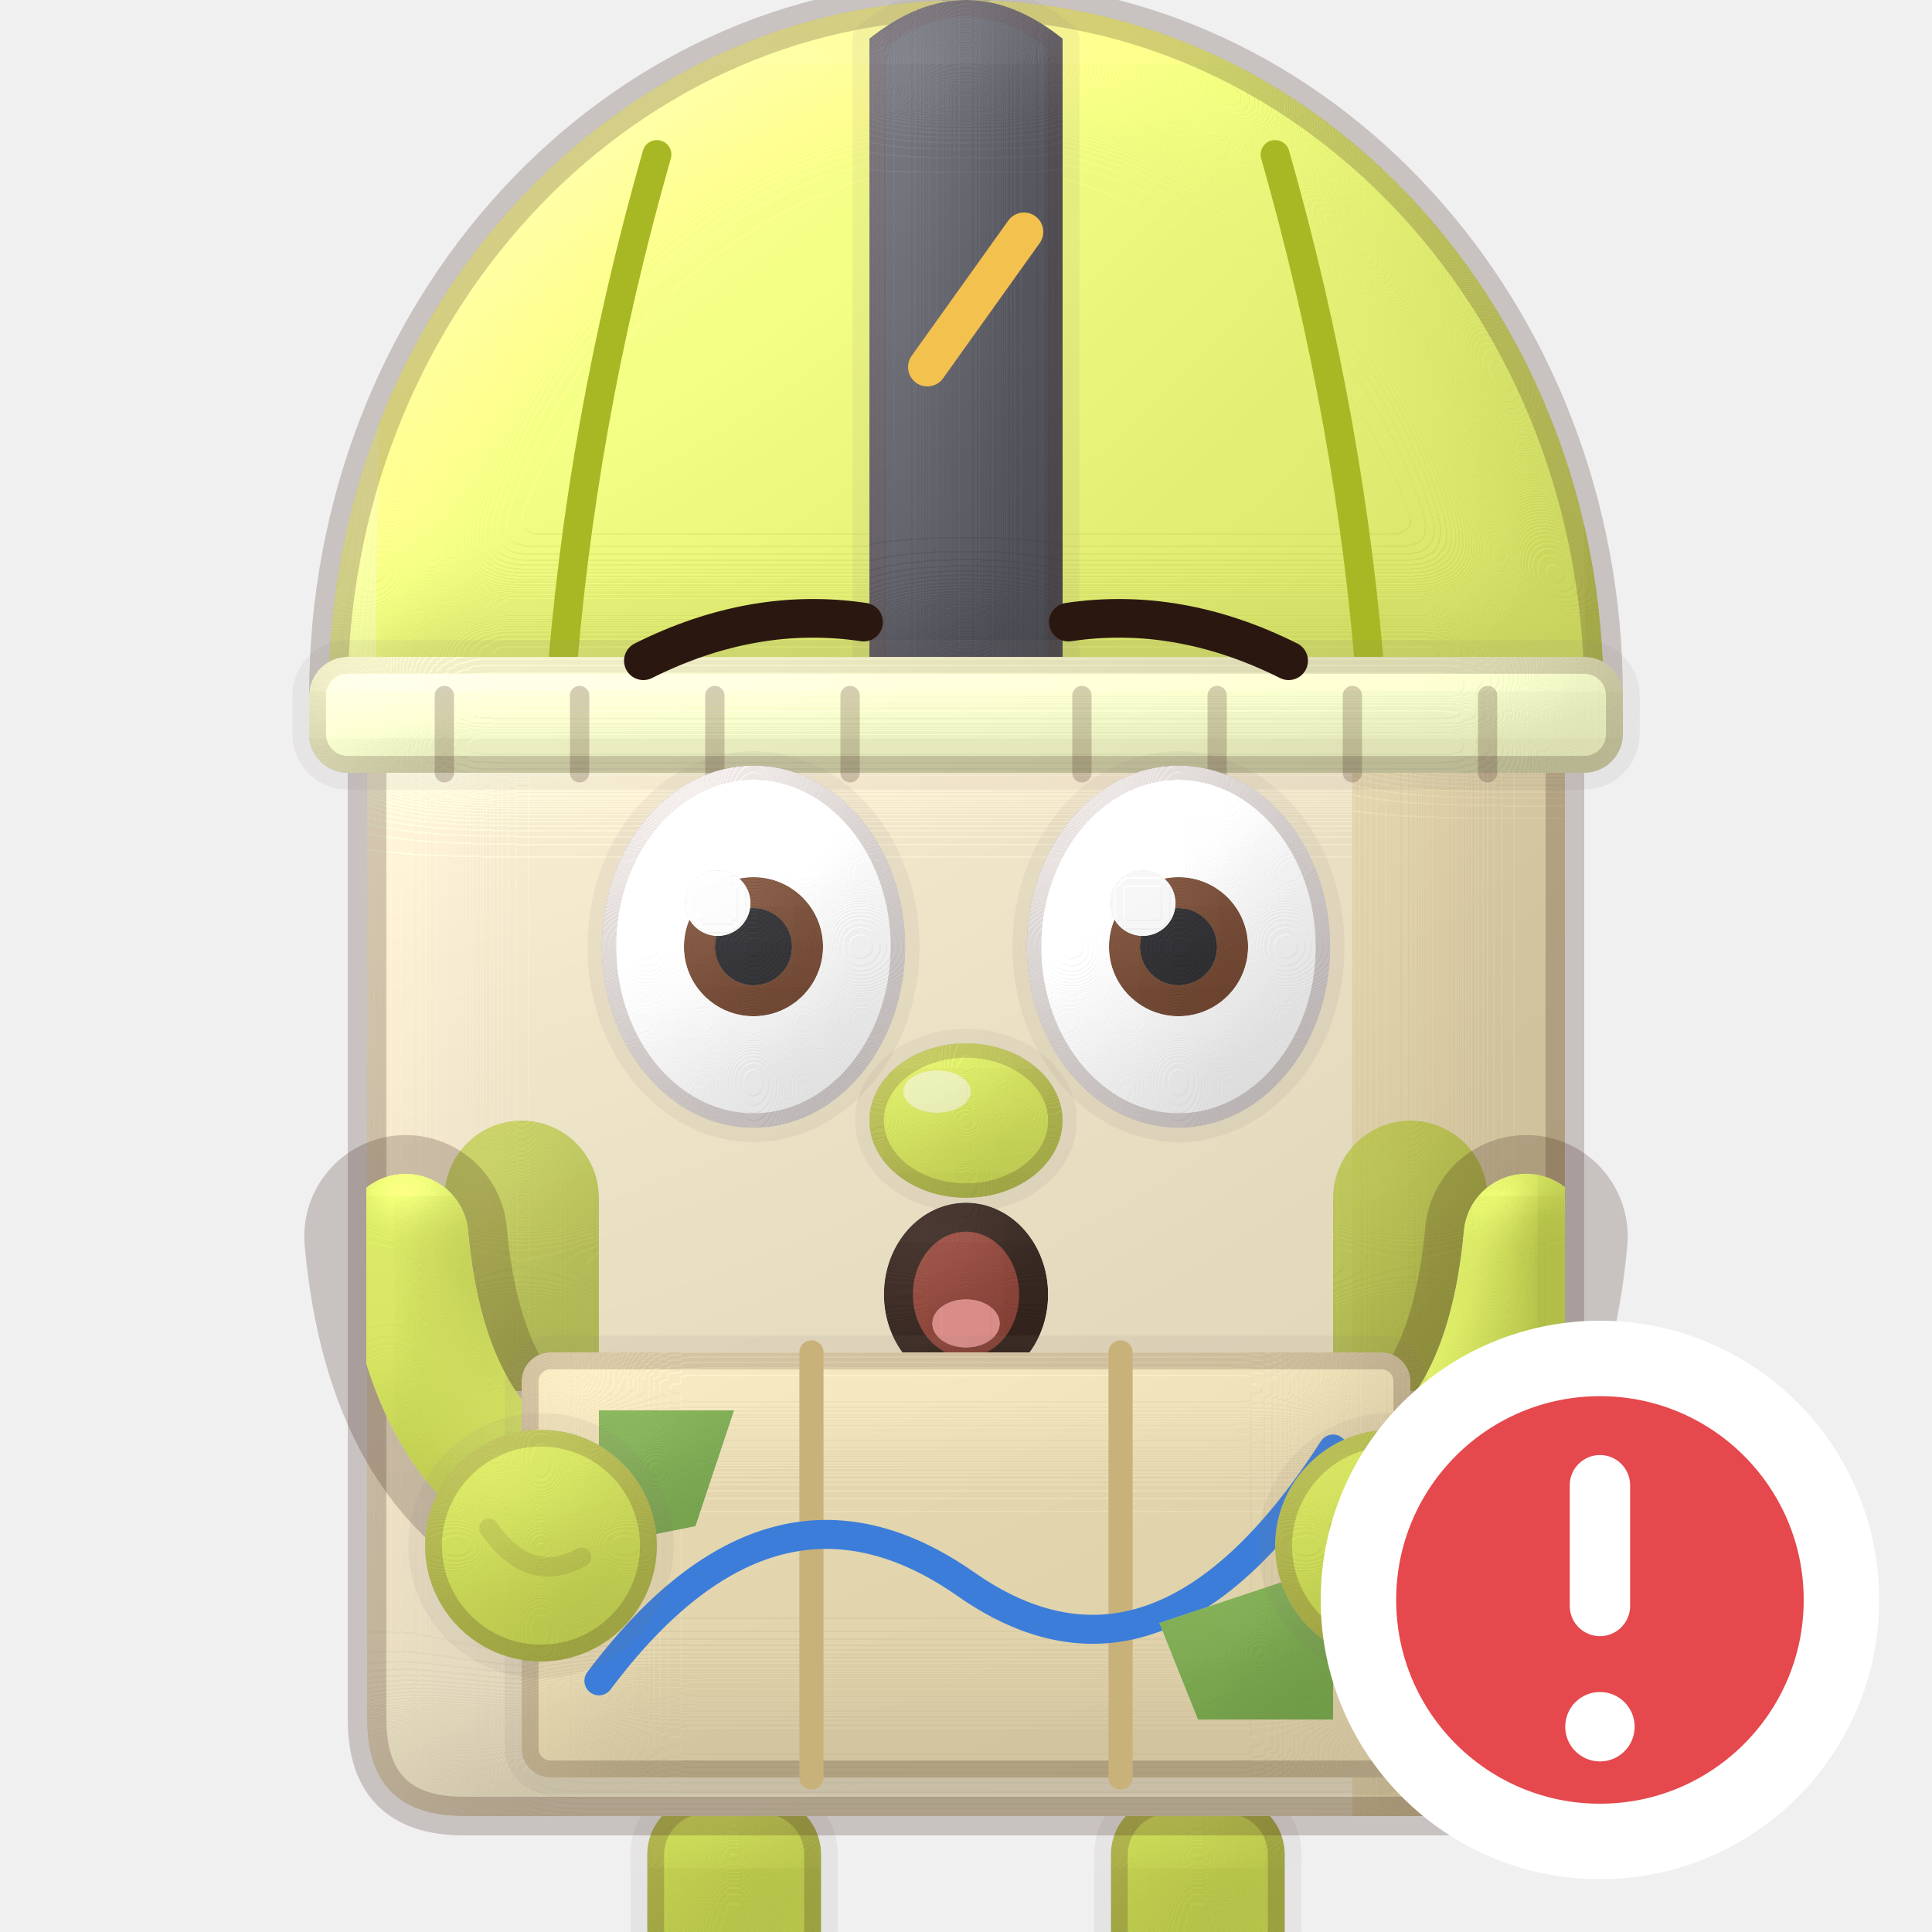
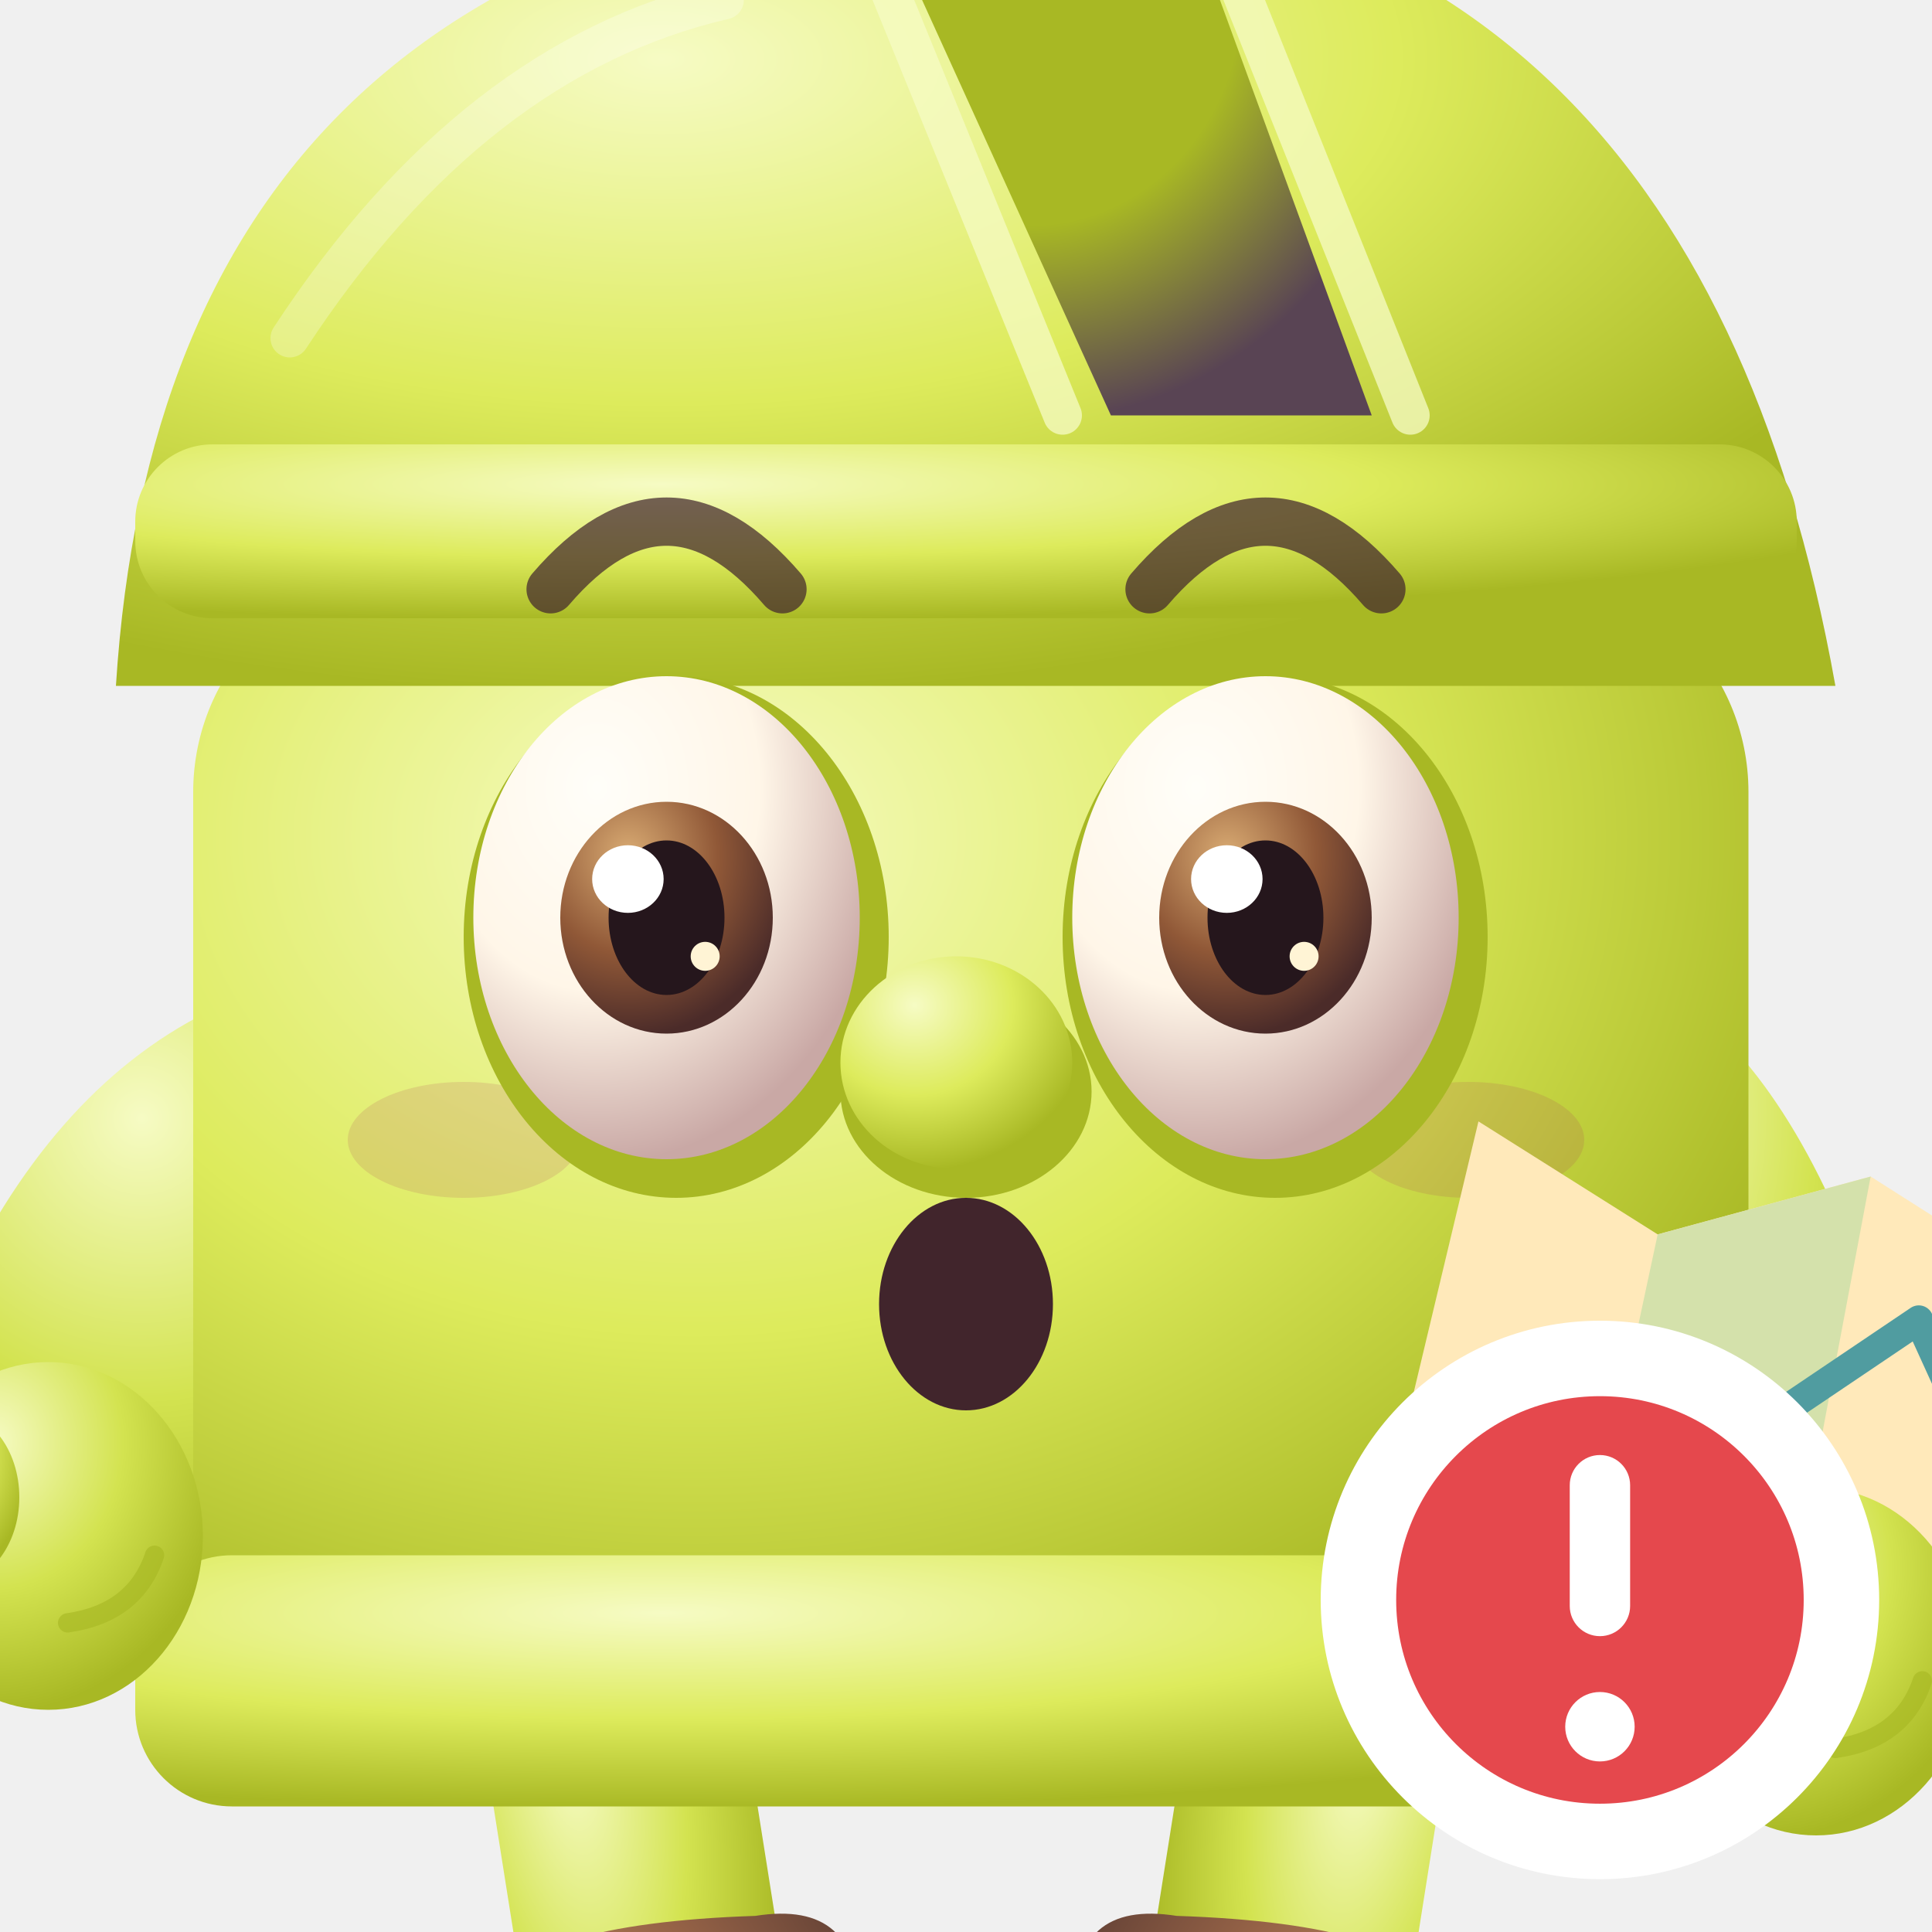
<svg xmlns="http://www.w3.org/2000/svg" viewBox="0 0 64 64" width="48" height="48" role="img" aria-label="Greenwich, Places, escalated">
  <defs>
-     <filter id="sm-greenwich-s" x="-50%" y="-50%" width="200%" height="200%">
-       <feGaussianBlur stdDeviation="6" />
-     </filter>
-     <filter id="sm-greenwich-clay" x="-25%" y="-25%" width="150%" height="150%" color-interpolation-filters="sRGB">
-       <feGaussianBlur in="SourceAlpha" stdDeviation="7" result="b" />
-       <feDiffuseLighting in="b" surfaceScale="6" diffuseConstant="1.15" lighting-color="#fff" result="d">
-         <feDistantLight azimuth="235" elevation="48" />
-       </feDiffuseLighting>
-       <feComposite in="d" in2="SourceAlpha" operator="in" result="d2" />
-       <feBlend in="SourceGraphic" in2="d2" mode="multiply" result="m" />
-       <feSpecularLighting in="b" surfaceScale="6" specularConstant=".55" specularExponent="22" lighting-color="#fff" result="s">
-         <fePointLight x="40" y="20" z="260" />
-       </feSpecularLighting>
-       <feComposite in="s" in2="SourceAlpha" operator="in" result="s2" />
-       <feComposite in="m" in2="s2" operator="arithmetic" k2="1" k3=".85" result="lit" />
-       <feComposite in="lit" in2="SourceAlpha" operator="in" />
-     </filter>
-     <filter id="sm-greenwich-tube" x="-25%" y="-25%" width="150%" height="150%" color-interpolation-filters="sRGB">
-       <feGaussianBlur in="SourceAlpha" stdDeviation="3" result="b" />
-       <feDiffuseLighting in="b" surfaceScale="4" diffuseConstant="1.15" lighting-color="#fff" result="d">
-         <feDistantLight azimuth="235" elevation="48" />
-       </feDiffuseLighting>
-       <feComposite in="d" in2="SourceAlpha" operator="in" result="d2" />
-       <feBlend in="SourceGraphic" in2="d2" mode="multiply" result="m" />
-       <feSpecularLighting in="b" surfaceScale="4" specularConstant=".55" specularExponent="22" lighting-color="#fff" result="s">
-         <fePointLight x="40" y="20" z="260" />
-       </feSpecularLighting>
-       <feComposite in="s" in2="SourceAlpha" operator="in" result="s2" />
-       <feComposite in="m" in2="s2" operator="arithmetic" k2="1" k3=".85" result="lit" />
-       <feComposite in="lit" in2="SourceAlpha" operator="in" />
-     </filter>
+     <radialGradient id="sm-greenwich-clay" cx="32%" cy="23%" r="78%">
+       <stop offset="0" stop-color="#F6FBC4" />
+       <stop offset="0.54" stop-color="#DDEB5C" />
+       <stop offset="1" stop-color="#A8B824" />
+     </radialGradient>
+     <radialGradient id="sm-greenwich-arm" cx="32%" cy="23%" r="78%">
+       <stop offset="0" stop-color="#F6FBC4" />
+       <stop offset="0.54" stop-color="#D3E350" />
+       <stop offset="1" stop-color="#A8B824" />
+     </radialGradient>
+     <radialGradient id="sm-greenwich-recess" cx="32%" cy="23%" r="78%">
+       <stop offset="0" stop-color="#A8B824" />
+       <stop offset="0.54" stop-color="#A8B824" />
+       <stop offset="1" stop-color="#594454" />
+     </radialGradient>
+     <radialGradient id="sm-greenwich-boot" cx="32%" cy="23%" r="78%">
+       <stop offset="0" stop-color="#d39a69" />
+       <stop offset="0.54" stop-color="#966347" />
+       <stop offset="1" stop-color="#4a302d" />
+     </radialGradient>
+     <radialGradient id="sm-greenwich-wood" cx="32%" cy="23%" r="78%">
+       <stop offset="0" stop-color="#ffe0a6" />
+       <stop offset="0.54" stop-color="#bb8051" />
+       <stop offset="1" stop-color="#774231" />
+     </radialGradient>
+     <radialGradient id="sm-greenwich-gold" cx="32%" cy="23%" r="78%">
+       <stop offset="0" stop-color="#fff5bb" />
+       <stop offset="0.54" stop-color="#ebba54" />
+       <stop offset="1" stop-color="#aa612e" />
+     </radialGradient>
+     <radialGradient id="sm-greenwich-red" cx="32%" cy="23%" r="78%">
+       <stop offset="0" stop-color="#ffb3a4" />
+       <stop offset="0.54" stop-color="#e47065" />
+       <stop offset="1" stop-color="#a53247" />
+     </radialGradient>
+     <radialGradient id="sm-greenwich-white" cx="32%" cy="23%" r="78%">
+       <stop offset="0" stop-color="#fffef9" />
+       <stop offset="0.54" stop-color="#fff6e8" />
+       <stop offset="1" stop-color="#c9a8a5" />
+     </radialGradient>
+     <radialGradient id="sm-greenwich-iris" cx="32%" cy="23%" r="78%">
+       <stop offset="0" stop-color="#d9ab73" />
+       <stop offset="0.54" stop-color="#905837" />
+       <stop offset="1" stop-color="#4b2b29" />
+     </radialGradient>
+     <radialGradient id="sm-greenwich-floor">
+       <stop stop-color="#38252e" stop-opacity=".31" />
+       <stop offset=".55" stop-color="#483442" stop-opacity=".2" />
+       <stop offset="1" stop-color="#483442" stop-opacity="0" />
+     </radialGradient>
  </defs>
-   <g transform="scale(0.32) translate(-50 -112)">
-     <rect x="117" y="298" width="18" height="32" rx="6" fill="#D3E350" stroke="#3B2418" stroke-opacity=".22" stroke-width="3.5" filter="url(#sm-greenwich-clay)" />
-     <rect x="165" y="298" width="18" height="32" rx="6" fill="#D3E350" stroke="#3B2418" stroke-opacity=".22" stroke-width="3.5" filter="url(#sm-greenwich-clay)" />
-     <path d="M140 322 L114 322 L112 334 Q92 336 90 348 L90 352 L144 352 L144 338 Q144 328 140 322 Z" fill="#8A4E2B" stroke="#3B2418" stroke-opacity=".22" stroke-width="3.5" stroke-linejoin="round" filter="url(#sm-greenwich-clay)" />
-     <path d="M144 348 L90 348 L90 355 L144 355 Z" fill="#5E3219" stroke="#3B2418" stroke-opacity=".22" stroke-width="3" stroke-linejoin="round" filter="url(#sm-greenwich-clay)" />
-     <path d="M134 328 L120 334 M120 328 L134 334" fill="none" stroke="#E2B07A" stroke-width="2.5" stroke-linecap="round" stroke-linejoin="round" />
-     <path d="M160 322 L186 322 L188 334 Q208 336 210 348 L210 352 L156 352 L156 338 Q156 328 160 322 Z" fill="#8A4E2B" stroke="#3B2418" stroke-opacity=".22" stroke-width="3.5" stroke-linejoin="round" filter="url(#sm-greenwich-clay)" />
-     <path d="M156 348 L210 348 L210 355 L156 355 Z" fill="#5E3219" stroke="#3B2418" stroke-opacity=".22" stroke-width="3" stroke-linejoin="round" filter="url(#sm-greenwich-clay)" />
-     <path d="M166 328 L180 334 M180 328 L166 334" fill="none" stroke="#E2B07A" stroke-width="2.5" stroke-linecap="round" stroke-linejoin="round" />
-     <path d="M150 112 L150 82" fill="none" stroke="#3B2418" stroke-opacity=".22" stroke-width="5" stroke-linecap="round" stroke-linejoin="round" />
-     <circle cx="150" cy="72" r="11" fill="#D83A34" stroke="#3B2418" stroke-opacity=".22" stroke-width="3.5" filter="url(#sm-greenwich-clay)" />
-     <clipPath id="sm-greenwich-c">
-       <path d="M84 184 A66 72 0 0 1 216 184 Z" />
-     </clipPath>
-     <path d="M84 184 A66 72 0 0 1 216 184 Z" fill="#DDEB5C" filter="url(#sm-greenwich-clay)" />
-     <g clip-path="url(#sm-greenwich-c)">
-       <path d="M200 0 L340 0 L340 370 L196 370 Q230 200 200 0 Z" fill="#A8B824" opacity="0.32" filter="url(#sm-greenwich-clay)" />
-       <path d="M0 0 L104 0 Q76 160 100 370 L0 370 Z" fill="#F6FBC4" opacity="0.4" filter="url(#sm-greenwich-clay)" />
-       <path d="M118 128 Q110 156 108 184 M182 128 Q190 156 192 184" fill="none" stroke="#A8B824" stroke-width="3" stroke-linecap="round" stroke-linejoin="round" />
+   <g transform="scale(0.32) translate(-50 -85)">
+     <g transform="translate(119 302) rotate(-9) scale(1 1)">
+       <rect x="-13" y="-53" width="27" height="71" rx="13" fill="url(#sm-greenwich-arm)" />
+       <path d="M-17-13Q-12-20 12-17Q23-17 21-6L20 23Q32 37 14 45H-27Q-45 44-42 29Q-41 12-22 11Z" fill="url(#sm-greenwich-boot)" />
+       <path d="M-42 32Q-24 42 22 32Q27 46 12 47H-28Q-45 45-42 32Z" fill="#49302b" />
+       <path d="M-40 33Q-20 43 24 33" fill="none" stroke="#bd9169" stroke-width="2.7" stroke-linecap="round" stroke-linejoin="round" />
+       <path d="M-39 30Q-33 17-19 17M-15-10Q-4-15 13-10" fill="none" stroke="#f1bd89" stroke-width="3" opacity="0.55" stroke-linecap="round" stroke-linejoin="round" />
+       <ellipse cx="-15" cy="-3" rx="2.7" ry="2.7" fill="#3b2826" />
+       <ellipse cx="2" cy="-1" rx="2.7" ry="2.7" fill="#3b2826" />
+       <path d="M-15 -3l17 2" fill="none" stroke="#f4d3a6" stroke-width="2.5" stroke-linecap="round" stroke-linejoin="round" />
+       <ellipse cx="-17" cy="4" rx="2.7" ry="2.7" fill="#3b2826" />
+       <ellipse cx="0" cy="6" rx="2.7" ry="2.7" fill="#3b2826" />
+       <path d="M-17 4l17 2" fill="none" stroke="#f4d3a6" stroke-width="2.5" stroke-linecap="round" stroke-linejoin="round" />
+       <ellipse cx="-19" cy="11" rx="2.7" ry="2.7" fill="#3b2826" />
+       <ellipse cx="-2" cy="13" rx="2.7" ry="2.7" fill="#3b2826" />
+       <path d="M-19 11l17 2" fill="none" stroke="#f4d3a6" stroke-width="2.5" stroke-linecap="round" stroke-linejoin="round" />
+       <path d="M-10 17q-14 9-17 5M-10 17q8 4 10 11" fill="none" stroke="#dfad7d" stroke-width="2" opacity="0.7" stroke-linecap="round" stroke-linejoin="round" />
+       <path d="M-29 26l6 1m-9-5l4 1m36-3l5-1" fill="none" stroke="#d5a47a" stroke-width="1.5" opacity="0.65" stroke-linecap="round" stroke-linejoin="round" />
    </g>
-     <path d="M84 184 A66 72 0 0 1 216 184 Z" fill="none" stroke="#3B2418" stroke-opacity=".22" stroke-width="4" stroke-linecap="round" stroke-linejoin="round" />
-     <path d="M140 184 L140 116 Q150 108 160 116 L160 184 Z" fill="#3A3A44" stroke="#3B2418" stroke-opacity=".22" stroke-width="3.5" stroke-linejoin="round" stroke-linecap="round" filter="url(#sm-greenwich-clay)" />
-     <path d="M146 150 L156 136" fill="none" stroke="#F2C14E" stroke-width="4" stroke-linecap="round" stroke-linejoin="round" />
-     <clipPath id="sm-greenwich-d">
-       <path d="M88 184 L212 184 L212 290 Q212 300 202 300 L98 300 Q88 300 88 290 Z" />
-     </clipPath>
-     <path d="M88 184 L212 184 L212 290 Q212 300 202 300 L98 300 Q88 300 88 290 Z" fill="#F2E6C6" filter="url(#sm-greenwich-clay)" />
-     <g clip-path="url(#sm-greenwich-d)">
-       <path d="M190 180 L240 180 L240 300 L190 300 Z" fill="#DCCB9F" filter="url(#sm-greenwich-clay)" />
+     <g transform="translate(181 302) rotate(9) scale(-1 1)">
+       <rect x="-13" y="-53" width="27" height="71" rx="13" fill="url(#sm-greenwich-arm)" />
+       <path d="M-17-13Q-12-20 12-17Q23-17 21-6L20 23Q32 37 14 45H-27Q-45 44-42 29Q-41 12-22 11Z" fill="url(#sm-greenwich-boot)" />
+       <path d="M-42 32Q-24 42 22 32Q27 46 12 47H-28Q-45 45-42 32Z" fill="#49302b" />
+       <path d="M-40 33Q-20 43 24 33" fill="none" stroke="#bd9169" stroke-width="2.7" stroke-linecap="round" stroke-linejoin="round" />
+       <path d="M-39 30Q-33 17-19 17M-15-10Q-4-15 13-10" fill="none" stroke="#f1bd89" stroke-width="3" opacity="0.55" stroke-linecap="round" stroke-linejoin="round" />
+       <ellipse cx="-15" cy="-3" rx="2.7" ry="2.7" fill="#3b2826" />
+       <ellipse cx="2" cy="-1" rx="2.7" ry="2.7" fill="#3b2826" />
+       <path d="M-15 -3l17 2" fill="none" stroke="#f4d3a6" stroke-width="2.5" stroke-linecap="round" stroke-linejoin="round" />
+       <ellipse cx="-17" cy="4" rx="2.7" ry="2.7" fill="#3b2826" />
+       <ellipse cx="0" cy="6" rx="2.7" ry="2.7" fill="#3b2826" />
+       <path d="M-17 4l17 2" fill="none" stroke="#f4d3a6" stroke-width="2.5" stroke-linecap="round" stroke-linejoin="round" />
+       <ellipse cx="-19" cy="11" rx="2.7" ry="2.7" fill="#3b2826" />
+       <ellipse cx="-2" cy="13" rx="2.7" ry="2.7" fill="#3b2826" />
+       <path d="M-19 11l17 2" fill="none" stroke="#f4d3a6" stroke-width="2.5" stroke-linecap="round" stroke-linejoin="round" />
+       <path d="M-10 17q-14 9-17 5M-10 17q8 4 10 11" fill="none" stroke="#dfad7d" stroke-width="2" opacity="0.7" stroke-linecap="round" stroke-linejoin="round" />
+       <path d="M-29 26l6 1m-9-5l4 1m36-3l5-1" fill="none" stroke="#d5a47a" stroke-width="1.5" opacity="0.65" stroke-linecap="round" stroke-linejoin="round" />
    </g>
-     <path d="M88 184 L212 184 L212 290 Q212 300 202 300 L98 300 Q88 300 88 290 Z" fill="none" stroke="#3B2418" stroke-opacity=".22" stroke-width="4" stroke-linecap="round" stroke-linejoin="round" />
-     <rect x="82" y="180" width="136" height="12" rx="4" fill="#F6FBC4" stroke="#3B2418" stroke-opacity=".22" stroke-width="3.5" filter="url(#sm-greenwich-clay)" />
-     <path d="M96 184 L96 192 M110 184 L110 192 M124 184 L124 192 M138 184 L138 192 M162 184 L162 192 M176 184 L176 192 M190 184 L190 192 M204 184 L204 192" fill="none" stroke="#3B2418" stroke-opacity=".22" stroke-width="2" stroke-linecap="round" stroke-linejoin="round" />
-     <path d="M96 256 L96 236 A8 8 0 0 1 112 236 L112 256 Z M188 256 L188 236 A8 8 0 0 1 204 236 L204 256 Z" fill="#A8B824" opacity="0.75" filter="url(#sm-greenwich-clay)" />
-     <ellipse cx="150" cy="228" rx="10" ry="8" fill="#D3E350" stroke="#3B2418" stroke-opacity=".22" stroke-width="3" filter="url(#sm-greenwich-clay)" />
-     <ellipse cx="147" cy="225" rx="3.5" ry="2.2" fill="#fff" opacity=".55" filter="url(#sm-greenwich-clay)" />
-     <g>
-       <ellipse cx="128" cy="210" rx="15.7" ry="18.745" fill="#fff" stroke="#3B2418" stroke-opacity=".22" stroke-width="3" filter="url(#sm-greenwich-clay)" />
-       <circle cx="128" cy="210" r="7.2" fill="#6B3B22" filter="url(#sm-greenwich-clay)" />
-       <circle cx="128" cy="210" r="4" fill="#1B1B1F" filter="url(#sm-greenwich-clay)" />
-       <circle cx="124.3" cy="205.5" r="3.4" fill="#fff" filter="url(#sm-greenwich-clay)" />
-       <ellipse cx="172" cy="210" rx="15.7" ry="18.745" fill="#fff" stroke="#3B2418" stroke-opacity=".22" stroke-width="3" filter="url(#sm-greenwich-clay)" />
-       <circle cx="172" cy="210" r="7.2" fill="#6B3B22" filter="url(#sm-greenwich-clay)" />
-       <circle cx="172" cy="210" r="4" fill="#1B1B1F" filter="url(#sm-greenwich-clay)" />
-       <circle cx="168.3" cy="205.5" r="3.4" fill="#fff" filter="url(#sm-greenwich-clay)" />
+     <path d="M111 187Q65 176 45 220Q37 249 59 254Q76 247 76 225L110 211Z" fill="url(#sm-greenwich-arm)" />
+     <path d="M207 183Q238 183 250 244L232 259Q219 209 204 222Z" fill="url(#sm-greenwich-arm)" />
+     <rect x="147" y="49" width="8" height="43" rx="4" fill="url(#sm-greenwich-boot)" />
+     <ellipse cx="151" cy="48" rx="17" ry="16" fill="url(#sm-greenwich-red)" />
+     <rect x="70" y="144" width="161" height="121" rx="23" fill="url(#sm-greenwich-clay)" />
+     <path d="M62 156Q67 77 150 72Q225 72 240 156Z" fill="url(#sm-greenwich-clay)" />
+     <path d="M140 73Q162 69 173 76L192 128H165Z" fill="url(#sm-greenwich-recess)" />
+     <path d="M138 74L160 128M176 78L196 128" fill="none" stroke="#F6FBC4" stroke-width="4" opacity="0.76" stroke-linecap="round" stroke-linejoin="round" />
+     <rect x="64" y="131" width="172" height="18" rx="8" fill="url(#sm-greenwich-clay)" />
+     <rect x="64" y="246" width="172" height="26" rx="10" fill="url(#sm-greenwich-clay)" />
+     <path d="M80 120Q99 91 125 85" fill="none" stroke="white" stroke-width="4" opacity="0.26" stroke-linecap="round" stroke-linejoin="round" />
+     <ellipse cx="55" cy="244" rx="16" ry="18" fill="url(#sm-greenwich-arm)" />
+     <ellipse cx="45" cy="240" rx="7" ry="9" fill="url(#sm-greenwich-clay)" />
+     <path d="M57 253q7 -1 9 -7" fill="none" stroke="#A8B824" stroke-width="2" opacity="0.65" stroke-linecap="round" stroke-linejoin="round" />
+     <g transform="translate(150 180)">
+       <ellipse cx="-52" cy="23" rx="12" ry="6" fill="#a63655" opacity=".15" />
+       <ellipse cx="52" cy="23" rx="12" ry="6" fill="#a63655" opacity=".15" />
+       <g>
+         <g transform="translate(-31 0)">
+           <path d="M-12 -34Q0 -48 12 -34" fill="none" stroke="#41252C" stroke-width="5" opacity="0.72" stroke-linecap="round" stroke-linejoin="round" />
+           <ellipse cx="1" cy="2" rx="22" ry="27" fill="#A8B824" />
+           <ellipse cx="0" cy="0" rx="20" ry="25" fill="url(#sm-greenwich-white)" />
+           <ellipse cx="0" cy="0" rx="11" ry="12" fill="url(#sm-greenwich-iris)" />
+           <ellipse cx="0" cy="0" rx="6" ry="8" fill="#25161c" />
+           <ellipse cx="-4" cy="-4" rx="3.7" ry="3.5" fill="white" />
+           <ellipse cx="4" cy="4" rx="1.5" ry="1.5" fill="#fff4d5" />
+         </g>
+         <g transform="translate(31 0)">
+           <path d="M-12 -34Q0 -48 12 -34" fill="none" stroke="#41252C" stroke-width="5" opacity="0.72" stroke-linecap="round" stroke-linejoin="round" />
+           <ellipse cx="1" cy="2" rx="22" ry="27" fill="#A8B824" />
+           <ellipse cx="0" cy="0" rx="20" ry="25" fill="url(#sm-greenwich-white)" />
+           <ellipse cx="0" cy="0" rx="11" ry="12" fill="url(#sm-greenwich-iris)" />
+           <ellipse cx="0" cy="0" rx="6" ry="8" fill="#25161c" />
+           <ellipse cx="-4" cy="-4" rx="3.7" ry="3.5" fill="white" />
+           <ellipse cx="4" cy="4" rx="1.5" ry="1.5" fill="#fff4d5" />
+         </g>
+       </g>
+       <ellipse cx="0" cy="18" rx="13" ry="11" fill="#A8B824" />
+       <ellipse cx="-1" cy="15" rx="12" ry="11" fill="url(#sm-greenwich-clay)" />
+       <ellipse cx="0" cy="40" rx="9" ry="11" fill="#41252C" />
    </g>
-     <path d="M116.6 180.4 Q128 174.7 139.4 176.4 M183.4 180.4 Q172 174.7 160.6 176.4" fill="none" stroke="#2A1810" stroke-width="4" stroke-linecap="round" />
-     <ellipse cx="150" cy="246" rx="7" ry="8" fill="#8E3B2E" stroke="#2A1810" stroke-width="3" filter="url(#sm-greenwich-clay)" />
-     <ellipse cx="150" cy="249" rx="3.5" ry="2.5" fill="#E58A86" filter="url(#sm-greenwich-clay)" />
-     <path d="M92 240 Q94 262 108 268" fill="none" stroke="#3B2418" stroke-opacity=".22" stroke-width="21" stroke-linecap="round" stroke-linejoin="round" />
-     <path d="M92 240 Q94 262 108 268" fill="none" stroke="#D3E350" stroke-width="13" stroke-linecap="round" stroke-linejoin="round" filter="url(#sm-greenwich-tube)" />
-     <path d="M208 240 Q206 262 192 268" fill="none" stroke="#3B2418" stroke-opacity=".22" stroke-width="21" stroke-linecap="round" stroke-linejoin="round" />
-     <path d="M208 240 Q206 262 192 268" fill="none" stroke="#D3E350" stroke-width="13" stroke-linecap="round" stroke-linejoin="round" filter="url(#sm-greenwich-tube)" />
-     <rect x="104" y="252" width="92" height="44" rx="3" fill="#F3E3B5" stroke="#3B2418" stroke-opacity=".22" stroke-width="3.5" filter="url(#sm-greenwich-clay)" />
-     <path d="M134 252 L134 296 M166 252 L166 296" fill="none" stroke="#C9B27A" stroke-width="2.5" stroke-linecap="round" stroke-linejoin="round" />
-     <path d="M112 286 Q130 262 150 276 Q170 290 188 262" fill="none" stroke="#3C7DD9" stroke-width="3" stroke-linecap="round" stroke-linejoin="round" />
-     <path d="M112 258 L126 258 L122 270 L112 272 Z M170 280 L188 274 L188 290 L174 290 Z" fill="#7DB04B" filter="url(#sm-greenwich-clay)" />
-     <circle cx="106" cy="272" r="12" fill="#D3E350" stroke="#3B2418" stroke-opacity=".22" stroke-width="3.5" filter="url(#sm-greenwich-clay)" />
-     <path d="M100.6 270.2 Q104.8 276.2 110.2 273.2" fill="none" stroke="#3B2418" stroke-opacity=".22" stroke-width="2" stroke-linecap="round" opacity=".5" />
-     <circle cx="194" cy="272" r="12" fill="#D3E350" stroke="#3B2418" stroke-opacity=".22" stroke-width="3.5" filter="url(#sm-greenwich-clay)" />
-     <path d="M188.6 270.2 Q192.8 276.2 198.2 273.2" fill="none" stroke="#3B2418" stroke-opacity=".22" stroke-width="2" stroke-linecap="round" opacity=".5" />
+     <g transform="rotate(8 229 232)">
+       <path d="M199 205L219 214L240 205L262 215L257 257L238 248L216 256L195 247Z" fill="#ffe9ba" />
+       <path d="M219 214L240 205L238 248L216 256Z" fill="#d4e1ab" />
+       <path d="M203 237L215 226L227 237L247 219L254 230" fill="none" stroke="#509ca0" stroke-width="3" stroke-linecap="round" stroke-linejoin="round" />
+       <ellipse cx="227" cy="237" rx="4" ry="4" fill="#b75055" />
+     </g>
+     <ellipse cx="238" cy="257" rx="16" ry="18" fill="url(#sm-greenwich-arm)" />
+     <ellipse cx="228" cy="253" rx="7" ry="9" fill="url(#sm-greenwich-clay)" />
+     <path d="M240 266q7 -1 9 -7" fill="none" stroke="#A8B824" stroke-width="2" opacity="0.65" stroke-linecap="round" stroke-linejoin="round" />
  </g>
  <circle cx="53" cy="53" r="8" fill="#e5484d" stroke="#fff" stroke-width="2.5" />
  <rect x="52" y="48.2" width="2" height="6" rx="1" fill="#fff" />
  <circle cx="53" cy="57.2" r="1.15" fill="#fff" />
</svg>
